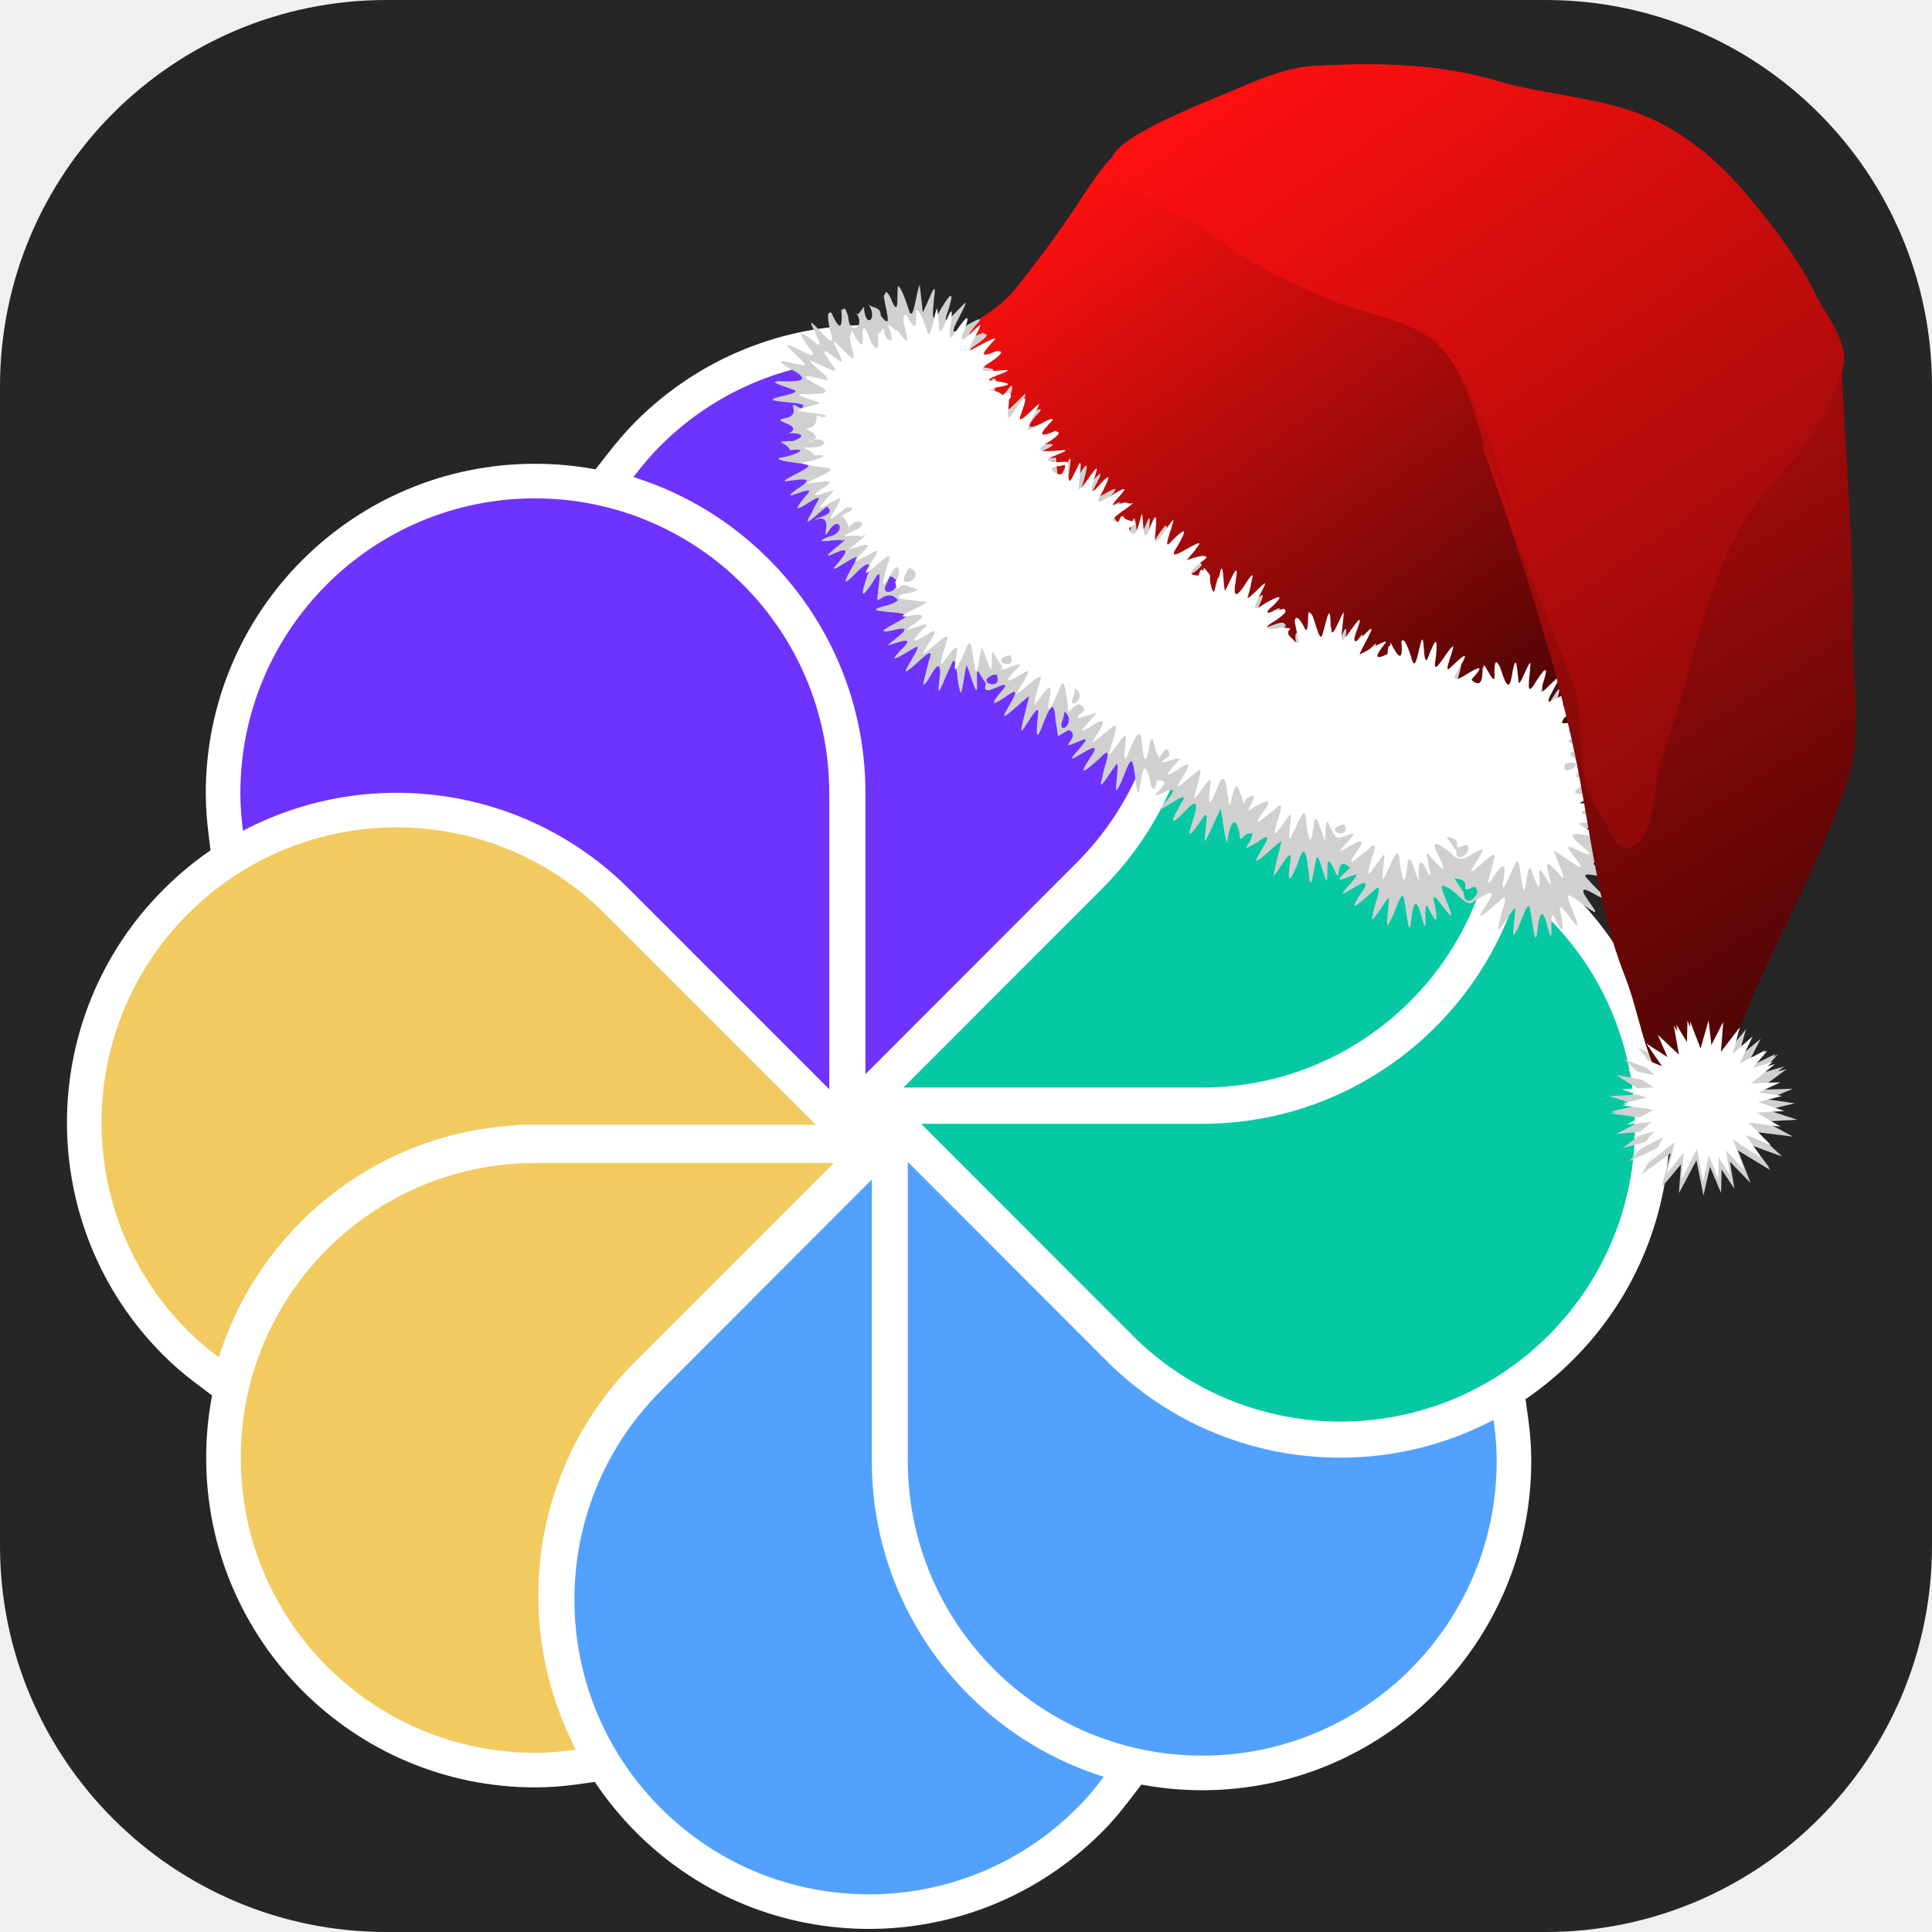
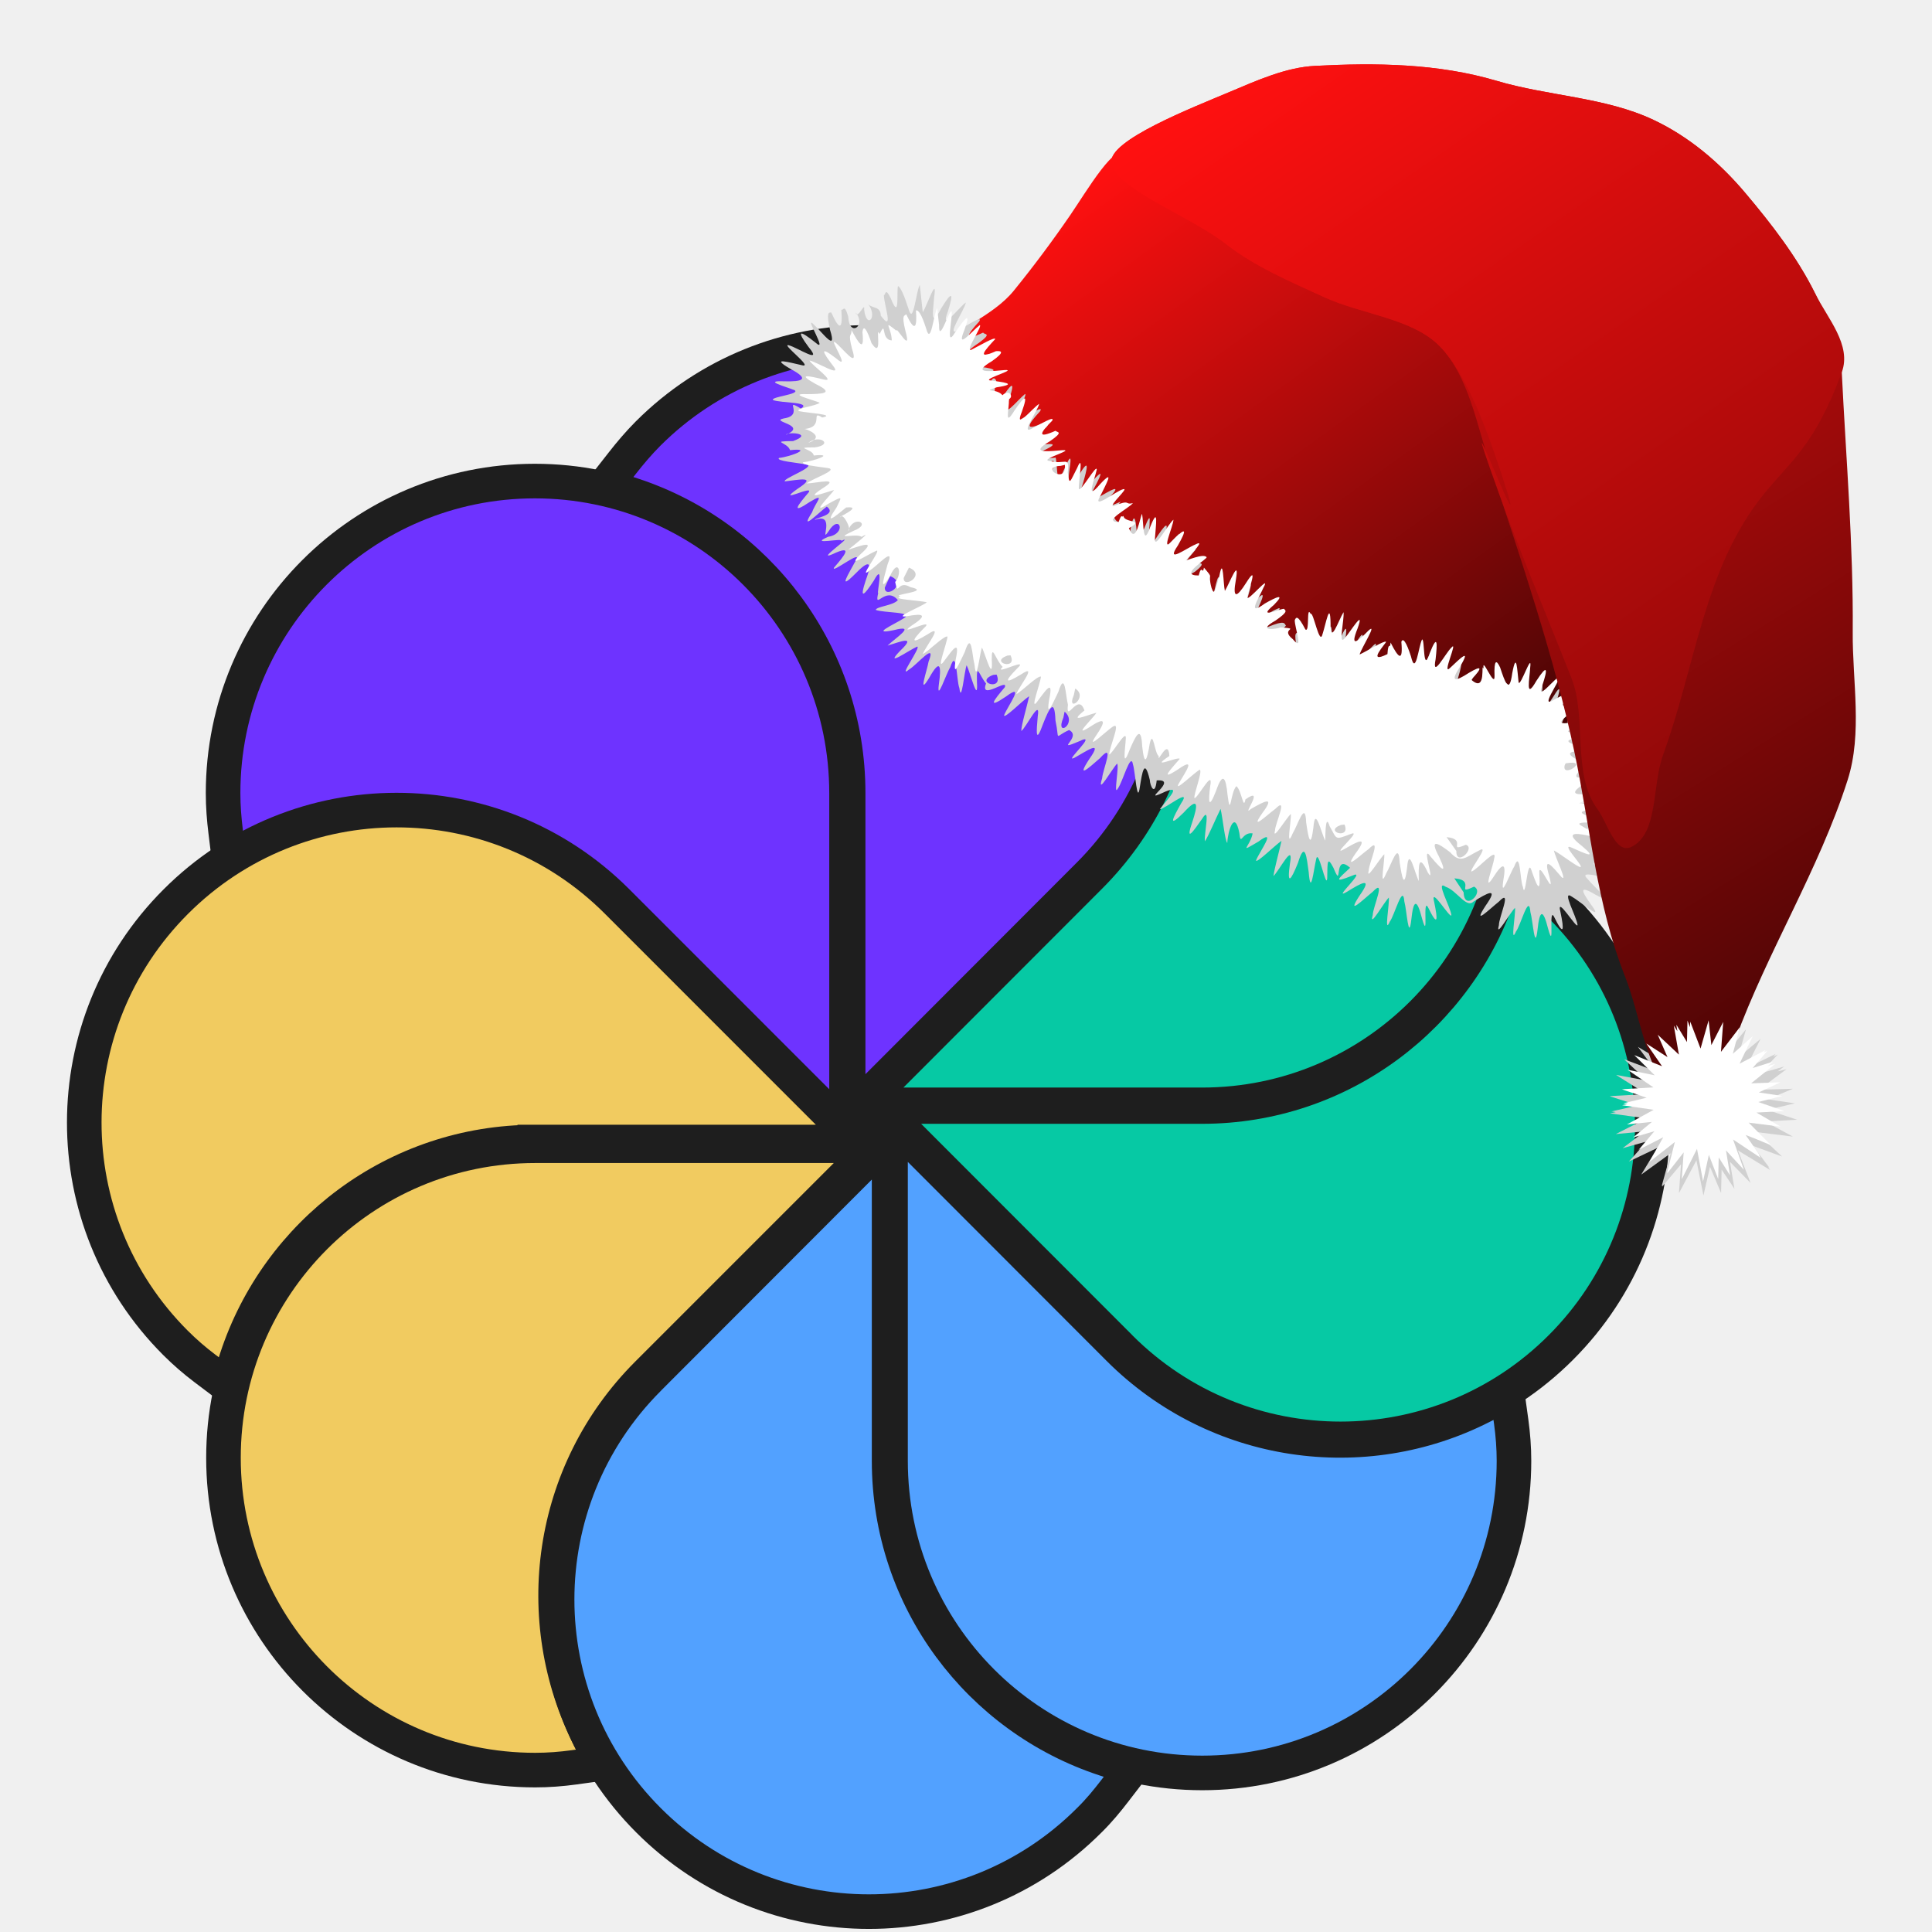
<svg xmlns="http://www.w3.org/2000/svg" width="30" height="30" viewBox="0 0 30 30" fill="none">
-   <rect width="30" height="30" rx="6" fill="#262626" />
-   <g clip-path="url(#clip0_33_2)">
-     <path d="M13.595 17.791L13.055 18.331L10.051 21.335L10.051 21.335C8.523 22.866 8.227 25.156 9.154 26.986L9.355 27.382L8.915 27.443C8.718 27.47 8.516 27.486 8.31 27.486C5.636 27.486 3.47 25.313 3.47 22.637C3.47 19.96 5.636 17.791 8.31 17.791H13.595Z" fill="#F1CB60" stroke="white" stroke-width="0.537" />
-     <path d="M13.806 22.684C13.806 24.846 15.211 26.676 17.159 27.314L17.583 27.453L17.311 27.807C17.194 27.959 17.066 28.116 16.915 28.264L16.915 28.264C15.025 30.157 11.959 30.157 10.069 28.264C8.178 26.371 8.178 23.303 10.069 21.41L10.077 21.401L13.265 18.209L13.806 17.668V22.684Z" fill="#52A1FF" stroke="white" stroke-width="0.537" />
-     <path d="M14.368 17.934L17.372 20.941C18.9 22.469 21.188 22.768 23.009 21.84L23.405 21.638L23.466 22.078C23.493 22.276 23.509 22.478 23.509 22.684C23.509 25.36 21.342 27.53 18.668 27.53C15.994 27.53 13.828 25.36 13.828 22.684V17.393L14.368 17.934Z" fill="#52A1FF" stroke="white" stroke-width="0.537" />
-     <path d="M23.782 13.672C23.919 13.778 24.052 13.891 24.181 14.013L24.236 14.066L24.237 14.068L24.238 14.069C26.129 15.961 26.129 19.03 24.238 20.923C22.348 22.816 19.283 22.816 17.392 20.923L17.384 20.914L14.195 17.722L13.656 17.182H18.665C20.821 17.182 22.651 15.775 23.288 13.825L23.427 13.399L23.782 13.672Z" fill="#06C9A4" stroke="white" stroke-width="0.537" />
-     <path d="M18.665 7.461C21.339 7.461 23.506 9.634 23.506 12.31C23.506 14.987 21.339 17.156 18.665 17.156H13.381L13.92 16.616L16.924 13.609C18.45 12.081 18.749 9.791 17.822 7.961L17.621 7.565L18.06 7.504C18.258 7.477 18.459 7.461 18.665 7.461Z" fill="#06C9A4" stroke="white" stroke-width="0.537" />
-     <path d="M10.06 6.736C11.951 4.843 15.016 4.843 16.907 6.736C18.797 8.629 18.797 11.697 16.907 13.587L16.898 13.596L13.71 16.788L13.17 17.329V12.313C13.17 10.154 11.764 8.321 9.817 7.684L9.388 7.543L9.666 7.188C9.784 7.037 9.915 6.882 10.06 6.736Z" fill="#6E33FF" stroke="white" stroke-width="0.537" />
-     <path d="M8.305 7.47C10.979 7.47 13.145 9.639 13.145 12.316V17.159V17.61L12.602 17.066L9.734 14.195L9.732 14.193L9.73 14.19L9.606 14.061C8.077 12.531 5.785 12.23 3.961 13.157L3.559 13.362L3.504 12.914C3.48 12.72 3.464 12.522 3.464 12.316C3.464 9.639 5.631 7.47 8.305 7.47Z" fill="#6E33FF" stroke="white" stroke-width="0.537" />
-     <path d="M13.46 17.896C13.701 17.896 13.896 17.718 13.896 17.5C13.896 17.282 13.701 17.104 13.46 17.104C13.22 17.104 13.025 17.282 13.025 17.5C13.025 17.718 13.22 17.896 13.46 17.896Z" fill="white" />
-     <path d="M13.316 17.733L12.553 17.733L8.304 17.733L8.304 17.734C6.142 17.735 4.312 19.145 3.674 21.095L3.536 21.516L3.182 21.249C3.023 21.129 2.87 20.997 2.724 20.851C0.833 18.96 0.838 15.892 2.73 14C4.623 12.107 7.689 12.105 9.58 13.996L13.316 17.733Z" fill="#F1CB60" stroke="white" stroke-width="0.537" />
+   <g clip-path="url(#clip0_54_28)">
+     <path d="M13.595 17.791L13.055 18.331L10.051 21.335L10.051 21.335C8.523 22.866 8.227 25.156 9.154 26.986L9.355 27.382L8.915 27.443C8.718 27.47 8.516 27.486 8.31 27.486C5.636 27.486 3.47 25.313 3.47 22.637C3.47 19.96 5.636 17.791 8.31 17.791H13.595Z" fill="#F1CB60" stroke="#1E1E1E" stroke-width="0.537" />
+     <path d="M13.806 22.684C13.806 24.846 15.211 26.676 17.159 27.314L17.583 27.453L17.311 27.807C17.194 27.959 17.066 28.116 16.915 28.264L16.915 28.264C15.025 30.157 11.959 30.157 10.069 28.264C8.178 26.371 8.178 23.303 10.069 21.41L10.077 21.401L13.265 18.209L13.806 17.668V22.684Z" fill="#52A1FF" stroke="#1E1E1E" stroke-width="0.537" />
+     <path d="M14.368 17.934L17.372 20.941C18.9 22.469 21.188 22.768 23.009 21.84L23.405 21.638L23.466 22.078C23.493 22.276 23.509 22.478 23.509 22.684C23.509 25.36 21.342 27.53 18.668 27.53C15.994 27.53 13.828 25.36 13.828 22.684V17.393L14.368 17.934Z" fill="#52A1FF" stroke="#1E1E1E" stroke-width="0.537" />
+     <path d="M23.782 13.672C23.919 13.778 24.052 13.891 24.181 14.013L24.236 14.066L24.237 14.068L24.238 14.069C26.129 15.961 26.129 19.03 24.238 20.923C22.348 22.816 19.283 22.816 17.392 20.923L17.384 20.914L14.195 17.722L13.656 17.182H18.665C20.821 17.182 22.651 15.775 23.288 13.825L23.427 13.399L23.782 13.672Z" fill="#06C9A4" stroke="#1E1E1E" stroke-width="0.537" />
+     <path d="M18.665 7.461C21.339 7.461 23.506 9.634 23.506 12.31C23.506 14.987 21.339 17.156 18.665 17.156H13.381L13.92 16.616L16.924 13.609C18.45 12.081 18.749 9.791 17.822 7.961L17.621 7.565L18.06 7.504C18.258 7.477 18.459 7.461 18.665 7.461Z" fill="#06C9A4" stroke="#1E1E1E" stroke-width="0.537" />
+     <path d="M10.06 6.736C11.951 4.843 15.016 4.843 16.907 6.736C18.797 8.629 18.797 11.697 16.907 13.587L16.898 13.596L13.71 16.788L13.17 17.329V12.313C13.17 10.154 11.764 8.321 9.817 7.684L9.388 7.543L9.666 7.188C9.784 7.037 9.915 6.882 10.06 6.736Z" fill="#6E33FF" stroke="#1E1E1E" stroke-width="0.537" />
+     <path d="M8.305 7.47C10.979 7.47 13.145 9.639 13.145 12.316V17.159V17.61L12.602 17.066L9.734 14.195L9.732 14.193L9.73 14.19L9.606 14.061C8.077 12.531 5.785 12.23 3.961 13.157L3.559 13.362L3.504 12.914C3.48 12.72 3.464 12.522 3.464 12.316C3.464 9.639 5.631 7.47 8.305 7.47Z" fill="#6E33FF" stroke="#1E1E1E" stroke-width="0.537" />
+     <path d="M13.46 17.896C13.701 17.896 13.896 17.718 13.896 17.5C13.896 17.282 13.701 17.104 13.46 17.104C13.22 17.104 13.025 17.282 13.025 17.5C13.025 17.718 13.22 17.896 13.46 17.896Z" fill="#1E1E1E" />
+     <path d="M13.316 17.733L12.553 17.733L8.304 17.733L8.304 17.734C6.142 17.735 4.312 19.145 3.674 21.095L3.536 21.516L3.182 21.249C3.023 21.129 2.87 20.997 2.724 20.851C0.833 18.96 0.838 15.892 2.73 14C4.623 12.107 7.689 12.105 9.58 13.996L13.316 17.733Z" fill="#F1CB60" stroke="#1E1E1E" stroke-width="0.537" />
  </g>
  <path d="M26.549 15.869L26.404 16.338L26.22 15.889L26.216 15.982L26.17 15.873L26.162 16.233L25.97 15.939L25.99 16.049L25.927 15.959L26.013 16.44L25.638 16.108L25.814 16.483L25.434 16.256L25.716 16.636L25.219 16.448L25.575 16.78L25.094 16.691L25.563 16.988L25.176 17.011L25.027 17.019L24.996 17.023L25.438 17.164L25.023 17.258L25.09 17.269L25 17.289L25.567 17.367L25.09 17.61L25.54 17.567L25.196 17.829L25.575 17.723L25.293 18.036L25.735 17.825L25.485 18.239L25.943 17.907L25.802 18.419L25.817 18.4L25.81 18.427L26.103 18.079L26.072 18.502V18.505V18.525L26.342 18.017L26.451 18.564L26.553 18.118L26.725 18.525L26.733 18.161L26.932 18.459L26.862 18.04L27.183 18.369L26.987 17.864L27.488 18.169L27.453 18.118L27.476 18.134L27.222 17.794L27.66 17.954L27.672 17.958L27.265 17.578L27.84 17.649L27.406 17.414L27.906 17.387L27.441 17.234L27.871 17.133L27.449 17.07L27.84 16.906L27.312 16.921L27.742 16.601L27.605 16.636L27.703 16.561L27.335 16.667L27.605 16.374L27.535 16.409L27.57 16.366L27.104 16.593L27.339 16.131L26.987 16.424L27.112 15.982L26.772 16.397L26.811 15.893L26.6 16.284L26.549 15.869Z" fill="#D0D0D0" />
-   <path fill-rule="evenodd" clip-rule="evenodd" d="M17.478 2.43C17.361 2.133 16.865 2.982 16.621 3.337C16.342 3.743 16.052 4.132 15.742 4.514C15.417 4.914 14.841 5.097 14.566 5.448C14.454 5.591 14.514 5.885 14.607 6.069C14.792 6.434 15.061 6.739 15.321 7.052C15.57 7.35 15.821 7.642 16.122 7.891C16.519 8.218 16.887 8.579 17.33 8.849C17.852 9.168 18.355 9.517 18.902 9.793C19.297 9.992 19.687 10.191 20.105 10.339C20.826 10.593 21.549 10.863 22.293 11.021C22.782 11.125 23.283 11.205 23.783 11.22C23.983 11.227 24.364 11.408 24.347 11.245C24.254 10.334 23.865 9.043 23.554 7.971C23.372 7.343 23.261 6.663 22.985 6.069C22.862 5.805 22.703 5.507 22.483 5.344C22.06 5.031 21.531 4.888 20.977 4.702C20.111 4.412 19.217 3.807 18.474 3.26C18.127 3.004 17.611 2.767 17.478 2.43Z" fill="url(#paint0_linear_33_2)" />
+   <path fill-rule="evenodd" clip-rule="evenodd" d="M17.478 2.43C17.361 2.133 16.865 2.982 16.621 3.337C16.342 3.743 16.052 4.132 15.742 4.514C15.417 4.914 14.841 5.097 14.566 5.448C14.454 5.591 14.514 5.885 14.607 6.069C14.792 6.434 15.061 6.739 15.321 7.052C15.57 7.35 15.821 7.642 16.122 7.891C16.519 8.218 16.887 8.579 17.33 8.849C17.852 9.168 18.355 9.517 18.902 9.793C19.297 9.992 19.687 10.191 20.105 10.339C20.826 10.593 21.549 10.863 22.293 11.021C22.782 11.125 23.283 11.205 23.783 11.22C23.983 11.227 24.364 11.408 24.347 11.245C24.254 10.334 23.865 9.043 23.554 7.971C23.372 7.343 23.261 6.663 22.985 6.069C22.862 5.805 22.703 5.507 22.483 5.344C22.06 5.031 21.531 4.888 20.977 4.702C20.111 4.412 19.217 3.807 18.474 3.26C18.127 3.004 17.611 2.767 17.478 2.43Z" fill="url(#paint0_linear_54_28)" />
  <path d="M14.282 4.424C14.225 4.522 14.185 5.03 14.116 4.822C14.042 4.59 13.984 4.456 13.944 4.443C13.919 4.532 13.977 4.999 13.831 4.63C13.742 4.451 13.753 4.584 13.725 4.583C13.722 4.715 13.89 5.184 13.676 4.901C13.678 4.744 13.524 4.798 13.466 4.705C13.648 4.911 13.455 5.135 13.418 4.804C13.437 4.67 13.315 4.973 13.287 4.854C13.459 5.057 13.186 5.247 13.171 4.916C13.11 4.705 13.097 4.832 13.064 4.807C13.088 5.118 13.039 5.143 12.908 4.853C12.868 4.849 12.827 4.849 12.889 5.123C13.004 5.489 12.768 5.158 12.64 5.043C12.462 4.86 12.88 5.514 12.659 5.317C12.418 5.125 12.357 5.121 12.556 5.389C12.788 5.668 12.38 5.395 12.25 5.362C12.111 5.323 12.63 5.708 12.461 5.673C12.259 5.63 11.939 5.533 12.277 5.73C12.58 5.89 12.461 5.929 12.178 5.921C11.829 5.907 12.208 6.004 12.341 6.06C12.423 6.123 11.968 6.161 12.002 6.211C12.117 6.261 12.616 6.238 12.436 6.344C12.148 6.17 12.502 6.449 12.172 6.497C11.938 6.546 12.559 6.597 12.205 6.751C12.224 6.702 12.646 6.728 12.315 6.849C11.949 6.854 12.227 6.864 12.268 6.99C12.634 6.95 12.286 7.09 12.096 7.111C12.047 7.159 12.358 7.181 12.536 7.215C12.647 7.256 12.146 7.436 12.187 7.475C12.393 7.452 12.707 7.382 12.386 7.589C12.024 7.847 12.653 7.516 12.555 7.648C12.387 7.845 12.27 7.998 12.576 7.793C12.833 7.638 12.663 7.798 12.61 7.955C12.403 8.276 12.708 7.963 12.839 7.866C13.008 7.999 12.645 8.04 12.655 8.073C12.99 7.946 12.714 8.467 12.867 8.248C13.039 7.971 13.152 8.287 12.861 8.335C12.538 8.474 13.103 8.346 13.065 8.399C13.297 8.284 12.651 8.725 12.926 8.606C13.265 8.446 13.109 8.63 12.95 8.815C12.903 8.918 13.426 8.495 13.281 8.717C13.185 8.898 12.997 9.193 13.276 8.914C13.489 8.693 13.557 8.705 13.445 9.006C13.339 9.325 13.419 9.245 13.568 9.017C13.738 8.701 13.608 9.232 13.637 9.208C13.571 9.495 13.748 9.089 13.942 9.318C13.873 9.403 13.614 9.416 13.598 9.47C13.713 9.519 14.212 9.497 14.032 9.602C13.897 9.69 13.498 9.865 13.878 9.785C14.25 9.689 13.902 9.907 13.782 10.025C13.96 9.973 14.249 9.849 13.977 10.106C13.716 10.378 14.114 10.096 14.243 10.04C14.304 10.05 13.928 10.557 14.117 10.395C14.233 10.33 14.549 9.944 14.419 10.273C14.395 10.416 14.245 10.83 14.431 10.521C14.603 10.216 14.618 10.345 14.579 10.623C14.539 10.929 14.697 10.447 14.754 10.364C14.858 10.046 14.851 10.566 14.897 10.684C14.929 10.941 14.973 10.425 15.01 10.33C15.068 10.446 15.191 10.949 15.17 10.59C15.163 10.271 15.201 10.48 15.311 10.614C15.209 10.885 15.662 10.523 15.602 10.672C15.434 10.869 15.317 11.022 15.622 10.815C15.927 10.589 15.651 10.958 15.592 11.105C15.585 11.176 15.871 10.884 15.98 10.811C15.945 10.979 15.856 11.267 15.859 11.352C15.938 11.29 16.161 10.826 16.114 11.124C16.094 11.346 16.075 11.578 16.196 11.242C16.29 11.004 16.376 10.823 16.389 11.187C16.46 11.52 16.36 11.441 16.601 11.336C16.81 11.443 16.356 11.681 16.757 11.511C17.077 11.353 16.507 11.851 16.68 11.769C16.86 11.671 17.142 11.468 16.916 11.784C16.706 12.106 16.902 11.929 17.079 11.774C17.321 11.505 17.122 11.949 17.114 12.085C17.023 12.376 17.267 11.938 17.346 11.858C17.384 11.882 17.284 12.38 17.357 12.245C17.431 12.152 17.559 11.662 17.593 11.872C17.628 11.977 17.658 12.518 17.7 12.218C17.736 11.994 17.771 11.76 17.854 12.11C17.858 12.205 17.935 12.373 17.961 12.118C18.312 12.093 17.715 12.466 18.04 12.317C18.391 12.152 18.128 12.408 18.01 12.565C18.078 12.571 18.515 12.213 18.343 12.47C18.217 12.693 18.117 12.881 18.382 12.616C18.618 12.356 18.599 12.506 18.515 12.762C18.396 13.107 18.539 12.894 18.666 12.715C18.807 12.486 18.691 12.959 18.71 13.064C18.778 12.956 18.874 12.718 18.953 12.56C18.988 12.71 19.02 13.05 19.057 13.09C19.066 12.896 19.172 12.569 19.244 12.933C19.268 13.156 19.281 12.912 19.451 12.941C19.411 13.149 19.212 13.261 19.541 13.068C19.842 12.845 19.556 13.223 19.503 13.362C19.516 13.407 19.787 13.134 19.899 13.057C19.861 13.231 19.792 13.472 19.774 13.604C19.869 13.512 20.095 13.061 20.03 13.411C19.982 13.758 20.044 13.673 20.154 13.401C20.265 13.039 20.29 13.316 20.321 13.539C20.353 13.931 20.396 13.521 20.435 13.353C20.467 13.132 20.593 13.824 20.609 13.639C20.612 13.374 20.61 13.293 20.706 13.476C20.857 13.845 20.694 13.233 20.964 13.475C20.787 13.641 20.678 13.725 20.998 13.597C21.249 13.482 20.658 14.003 20.918 13.846C21.132 13.714 21.328 13.601 21.112 13.906C20.895 14.237 21.163 13.971 21.313 13.85C21.534 13.616 21.316 14.089 21.316 14.21C21.253 14.433 21.492 14.008 21.566 13.937C21.578 14.029 21.488 14.526 21.58 14.312C21.654 14.218 21.785 13.706 21.807 14.001C21.843 14.124 21.873 14.637 21.915 14.278C21.947 13.97 22 13.945 22.08 14.257C22.191 14.657 22.083 13.925 22.174 14.088C22.329 14.405 22.329 14.289 22.27 14.007C22.2 13.734 22.525 14.283 22.537 14.21C22.526 14.088 22.277 13.651 22.45 13.771C22.618 13.825 22.769 14.108 22.877 14.002C23.092 13.868 23.283 13.759 23.069 14.063C22.852 14.393 23.127 14.118 23.273 14.002C23.49 13.775 23.271 14.25 23.275 14.367C23.214 14.589 23.451 14.167 23.525 14.097C23.538 14.185 23.447 14.684 23.54 14.464C23.613 14.374 23.741 13.862 23.764 14.162C23.801 14.283 23.833 14.794 23.875 14.435C23.907 14.125 23.961 14.109 24.038 14.418C24.146 14.81 24.04 14.07 24.13 14.233C24.284 14.547 24.292 14.452 24.23 14.159C24.16 13.886 24.485 14.435 24.496 14.363C24.486 14.241 24.237 13.803 24.409 13.924C24.53 13.992 24.873 14.293 24.741 14.096C24.605 13.905 24.457 13.703 24.772 13.891C25.109 14.077 24.751 13.772 24.654 13.651C24.481 13.485 24.963 13.66 25.076 13.643C25.117 13.602 24.516 13.371 24.843 13.393C25.149 13.395 25.215 13.361 24.888 13.268C24.519 13.193 25.141 13.152 25.1 13.106C24.849 13.079 24.634 13.048 24.985 12.932C25.276 12.816 24.744 12.905 24.64 12.888C24.644 12.826 25.079 12.552 24.952 12.571C25.082 12.438 24.641 12.675 24.693 12.57C24.84 12.398 24.901 12.354 24.859 12.313C24.688 12.413 24.443 12.066 24.779 12.139C25.147 12.152 24.657 12.04 24.543 11.982C24.549 11.929 25.139 11.866 24.75 11.841C24.364 11.835 24.718 11.718 24.887 11.629C24.771 11.602 24.264 11.731 24.51 11.561C24.687 11.417 24.809 11.308 24.733 11.303C24.748 11.243 24.237 11.512 24.557 11.226C24.75 11.013 24.604 11.082 24.408 11.2C24.105 11.438 24.311 11.116 24.381 10.944C24.534 10.652 24.136 11.169 24.12 11.1C24.135 10.974 24.315 10.495 24.128 10.805C23.99 11.017 23.864 11.197 23.934 10.831C23.993 10.451 23.892 10.69 23.796 10.908C23.711 11.138 23.754 10.427 23.696 10.617C23.64 10.736 23.598 11.234 23.525 10.885C23.445 10.6 23.414 10.638 23.368 10.59C23.378 10.849 23.369 11.03 23.23 10.697C23.188 10.638 23.181 10.706 23.157 10.709C23.338 10.978 22.804 11.002 23.087 10.768C23.226 10.607 22.994 10.758 22.888 10.811C22.585 11.053 22.778 10.74 22.853 10.559C23 10.283 22.672 10.688 22.587 10.745C22.594 10.638 22.784 10.131 22.623 10.392C22.521 10.516 22.328 10.896 22.404 10.518C22.442 10.216 22.422 10.138 22.299 10.46C22.19 10.802 22.232 10.152 22.183 10.194C22.126 10.295 22.086 10.821 22.014 10.529C21.938 10.277 21.895 10.222 21.847 10.17C21.844 10.376 21.87 10.7 21.724 10.343C21.654 10.214 21.66 10.319 21.634 10.322C21.72 10.554 21.232 10.527 21.551 10.32C21.71 10.137 21.471 10.284 21.303 10.38C21.037 10.578 21.334 10.154 21.36 10.029C21.423 9.856 20.991 10.448 21.089 10.178C21.14 9.978 21.24 9.671 21.042 10.006C20.871 10.307 20.848 10.202 20.892 9.912C20.95 9.534 20.793 9.986 20.72 10.115C20.679 10.091 20.695 9.502 20.631 9.825C20.578 10.024 20.53 10.346 20.457 9.969C20.382 9.699 20.354 9.759 20.32 9.771C20.344 10.082 20.295 10.107 20.167 9.815C20.133 9.837 20.079 9.792 20.145 10.086C20.322 10.453 19.905 10.126 20.017 10.042C20.132 9.988 19.796 9.969 19.764 10.013C19.441 10.065 19.893 9.817 19.968 9.715C19.942 9.686 19.965 9.621 19.689 9.735C19.595 9.738 20.005 9.365 19.823 9.459C19.694 9.503 19.31 9.828 19.494 9.529C19.604 9.301 19.699 9.094 19.448 9.379C19.217 9.665 19.41 9.219 19.424 9.081C19.403 9.026 19.171 9.464 19.127 9.436C19.117 9.323 19.215 8.789 19.103 9.066C18.999 9.358 18.942 9.368 18.939 9.047C18.925 8.77 18.845 9.269 18.804 9.374C18.853 9.395 18.593 9.156 18.78 9.077C18.622 9.01 18.64 9.022 18.59 8.95C18.649 9.163 18.233 9.047 18.556 8.877C18.736 8.736 18.642 8.743 18.572 8.742C18.232 8.91 18.422 8.706 18.566 8.534C18.559 8.486 18.327 8.638 18.168 8.723C18.065 8.747 18.358 8.304 18.311 8.288C18.186 8.392 17.924 8.733 18.066 8.376C18.18 8.036 18.086 8.149 17.937 8.379C17.755 8.715 17.855 8.268 17.851 8.107C17.874 7.842 17.674 8.543 17.659 8.351C17.639 8.098 17.617 7.875 17.549 8.248C17.431 8.558 17.374 8.084 17.523 8.141C17.288 8.109 17.346 8.078 17.284 8.022C17.314 8.203 16.978 8.151 17.299 7.969C17.564 7.784 17.3 7.888 17.403 7.79C17.123 7.914 17.058 7.888 17.289 7.655C17.411 7.499 17.142 7.68 16.99 7.759C16.765 7.909 17.069 7.482 17.089 7.364C17.076 7.301 16.692 7.831 16.814 7.514C16.886 7.264 16.928 7.082 16.741 7.398C16.571 7.712 16.574 7.542 16.608 7.283C16.67 6.897 16.526 7.304 16.451 7.445C16.415 7.497 16.411 7.152 16.391 7.101C16.413 7.117 16.128 7.122 16.046 7.072C16.23 6.98 16.551 6.855 16.162 6.907C15.793 6.977 16.015 6.819 16.192 6.678C16.357 6.555 16.204 6.595 16.21 6.561C15.894 6.709 15.957 6.594 16.148 6.389C16.228 6.267 15.913 6.485 15.774 6.552C15.671 6.576 15.965 6.133 15.917 6.117C15.791 6.22 15.527 6.562 15.668 6.205C15.782 5.865 15.688 5.978 15.539 6.208C15.369 6.502 15.452 6.196 15.448 6.008C15.518 6.029 15.455 5.745 15.374 5.95C15.259 5.827 15.016 5.888 15.221 5.81C15.576 5.752 15.421 5.718 15.155 5.689C15.013 5.654 15.706 5.455 15.286 5.509C14.985 5.553 14.928 5.502 15.199 5.325C15.419 5.164 15.278 5.201 15.267 5.164C14.951 5.313 15.014 5.197 15.205 4.992C15.27 4.884 15.008 5.06 14.857 5.139C14.696 5.218 14.974 4.82 14.998 4.697C14.89 4.771 14.59 5.174 14.717 4.841C14.812 4.542 14.787 4.507 14.617 4.785C14.438 5.124 14.49 4.817 14.506 4.61C14.556 4.265 14.396 4.741 14.329 4.85C14.313 4.708 14.298 4.566 14.282 4.424ZM16.359 7.154C16.413 7.501 15.928 7.193 16.293 7.172C16.315 7.166 16.337 7.16 16.359 7.154ZM13.821 8.945C14.112 9.061 13.734 9.312 13.739 9.124C13.766 9.064 13.793 9.005 13.821 8.945ZM19.899 10.099C20.082 10.296 19.569 10.165 19.874 10.112L19.899 10.099ZM15.475 10.475C15.589 10.742 15.117 10.595 15.422 10.48L15.455 10.477L15.475 10.475ZM16.531 11.05C16.743 11.233 16.374 11.47 16.513 11.14C16.519 11.11 16.525 11.08 16.531 11.05ZM24.519 12.352C24.906 12.285 24.526 12.602 24.489 12.42C24.499 12.397 24.509 12.375 24.519 12.352ZM22.583 13.639C22.934 13.666 22.584 13.913 22.888 13.768C23.057 13.847 22.737 14.165 22.727 13.856C22.679 13.783 22.631 13.712 22.583 13.639Z" fill="#D0D0D0" />
  <path d="M14.552 4.785C14.495 4.883 14.455 5.371 14.383 5.107C14.307 4.868 14.259 4.813 14.223 4.82C14.243 5.102 14.202 5.158 14.071 4.879C14.044 4.913 13.995 4.874 14.06 5.141C14.167 5.52 13.905 5.043 13.922 5.137C13.695 4.957 13.839 5.077 13.848 5.285C13.668 5.279 13.773 4.954 13.658 5.187C13.584 5.026 13.719 5.602 13.533 5.329C13.463 5.119 13.406 5.028 13.392 5.159C13.426 5.487 13.329 5.322 13.222 5.125C13.226 5.238 13.16 5.146 13.231 5.419C13.34 5.751 13.086 5.405 12.97 5.317C12.858 5.235 13.235 5.786 12.981 5.563C12.721 5.363 12.768 5.462 12.931 5.674C13.098 5.881 12.681 5.617 12.569 5.598C12.617 5.682 12.994 5.943 12.791 5.893C12.561 5.836 12.362 5.794 12.668 5.964C12.976 6.112 12.757 6.118 12.534 6.12C12.219 6.109 12.611 6.204 12.728 6.253C12.685 6.303 12.316 6.346 12.412 6.385C12.517 6.411 13.001 6.437 12.767 6.483C12.576 6.359 12.81 6.632 12.492 6.661C12.501 6.654 12.843 6.776 12.55 6.877C12.731 6.737 12.95 6.906 12.652 6.947C12.3 6.947 12.624 6.968 12.636 7.073C12.982 7.039 12.64 7.16 12.467 7.179C12.453 7.219 12.65 7.24 12.85 7.267C13.039 7.294 12.609 7.432 12.526 7.507C12.678 7.504 13.073 7.4 12.769 7.585C12.477 7.779 12.797 7.651 12.952 7.609C12.863 7.729 12.566 8.013 12.871 7.818C13.113 7.686 13.061 7.722 12.989 7.881C12.786 8.174 12.965 8.023 13.139 7.88C13.43 7.852 12.966 8.054 13.055 8.027C13.093 7.959 13.229 8.226 13.171 8.242C13.245 7.987 13.553 8.131 13.255 8.242C12.916 8.4 13.292 8.272 13.379 8.336C13.565 8.222 13.262 8.466 13.171 8.536C13.355 8.48 13.63 8.366 13.364 8.604C13.117 8.849 13.496 8.595 13.616 8.549C13.674 8.555 13.314 9.016 13.499 8.862C13.608 8.805 13.909 8.456 13.783 8.76C13.743 8.928 13.63 9.245 13.818 8.949C13.953 8.646 14.014 8.911 13.9 9.037C13.951 9.283 13.929 8.994 14.136 9.117C14.482 9.189 13.81 9.229 13.985 9.263C13.822 9.307 14.288 9.322 14.392 9.353C14.316 9.416 13.865 9.595 14.07 9.571C14.347 9.517 14.413 9.549 14.152 9.717C13.891 9.905 14.558 9.565 14.343 9.757C14.139 9.965 14.147 10.006 14.405 9.849C14.674 9.669 14.369 10.04 14.328 10.158C14.428 10.104 14.654 9.87 14.713 9.884C14.703 9.992 14.545 10.399 14.641 10.29C14.759 10.139 14.917 9.882 14.842 10.231C14.784 10.577 14.905 10.275 14.981 10.124C15.088 9.785 15.093 10.173 15.132 10.321C15.164 10.637 15.209 10.161 15.248 10.054C15.311 10.191 15.421 10.605 15.4 10.243C15.396 9.974 15.46 10.247 15.569 10.356C15.409 10.506 16.001 10.189 15.795 10.379C15.591 10.587 15.598 10.628 15.857 10.471C16.125 10.291 15.821 10.662 15.78 10.78C15.879 10.726 16.105 10.492 16.164 10.506C16.154 10.614 15.996 11.021 16.093 10.912C16.21 10.761 16.368 10.504 16.293 10.853C16.235 11.199 16.357 10.897 16.433 10.746C16.539 10.407 16.545 10.795 16.583 10.943C16.546 11.253 16.741 10.736 16.839 11.032C16.584 11.239 16.847 11.113 17.026 11.067C16.968 11.161 16.64 11.466 16.92 11.29C17.186 11.113 17.168 11.207 17.012 11.434C16.85 11.678 17.204 11.322 17.291 11.277C17.405 11.213 17.226 11.6 17.224 11.715C17.268 11.715 17.483 11.323 17.482 11.457C17.476 11.61 17.415 11.973 17.541 11.643C17.633 11.428 17.72 11.246 17.736 11.588C17.771 11.914 17.811 11.81 17.853 11.546C17.906 11.314 17.929 11.706 17.993 11.74C17.967 11.882 18.14 11.441 18.158 11.739C17.825 11.961 18.289 11.743 18.319 11.783C18.195 11.93 17.984 12.146 18.289 11.949C18.579 11.745 18.414 11.977 18.316 12.146C18.192 12.346 18.543 11.996 18.631 11.951C18.675 11.983 18.538 12.318 18.546 12.393C18.593 12.408 18.848 11.911 18.792 12.207C18.76 12.457 18.767 12.578 18.883 12.28C18.987 11.978 19.036 12.073 19.061 12.341C19.109 12.722 19.103 12.305 19.199 12.207C19.284 12.282 19.306 12.589 19.339 12.413C19.659 12.188 19.266 12.706 19.423 12.562C19.626 12.445 19.81 12.347 19.602 12.624C19.394 12.924 19.674 12.654 19.801 12.562C20.012 12.35 19.8 12.785 19.798 12.898C19.751 13.072 19.975 12.7 20.044 12.639C20.054 12.734 19.962 13.209 20.072 12.943C20.152 12.812 20.269 12.417 20.282 12.771C20.316 13.008 20.351 13.195 20.394 12.851C20.422 12.502 20.512 12.926 20.578 13.053C20.581 12.895 20.587 12.638 20.646 12.828C20.765 13.035 20.718 13.048 20.976 12.949C21.172 12.872 20.636 13.322 20.878 13.183C21.081 13.065 21.259 12.97 21.053 13.246C20.845 13.546 21.125 13.276 21.252 13.184C21.463 12.972 21.253 13.407 21.253 13.521C21.207 13.693 21.427 13.325 21.495 13.265C21.505 13.36 21.413 13.831 21.523 13.565C21.603 13.434 21.719 13.04 21.734 13.393C21.77 13.629 21.807 13.817 21.849 13.473C21.878 13.126 21.967 13.557 22.031 13.68C22.025 13.446 22.025 13.233 22.172 13.549C22.3 13.759 22.054 13.076 22.215 13.302C22.372 13.487 22.49 13.611 22.345 13.302C22.191 13.014 22.323 13.084 22.518 13.234C22.68 13.42 22.762 13.307 22.964 13.208C23.159 13.091 22.79 13.537 22.854 13.532C22.952 13.492 23.258 13.133 23.201 13.332C23.189 13.444 23.018 13.878 23.183 13.629C23.336 13.386 23.396 13.386 23.342 13.68C23.297 13.983 23.454 13.541 23.513 13.456C23.61 13.186 23.601 13.674 23.647 13.77C23.687 14.005 23.715 13.333 23.775 13.499C23.852 13.721 23.926 13.923 23.903 13.569C23.881 13.309 24.16 14.006 24.056 13.601C23.953 13.265 24.109 13.459 24.249 13.621C24.345 13.707 24.149 13.311 24.129 13.206C24.243 13.267 24.493 13.465 24.541 13.463C24.6 13.455 24.205 13.066 24.414 13.166C24.595 13.245 24.829 13.359 24.566 13.138C24.317 12.944 24.408 12.918 24.678 12.979C25.033 13.06 24.677 12.9 24.546 12.816C24.41 12.735 24.94 12.798 24.897 12.75C24.757 12.688 24.349 12.614 24.703 12.574C25.064 12.518 24.679 12.5 24.523 12.471C24.623 12.412 25.036 12.278 24.709 12.32C24.431 12.357 24.358 12.319 24.623 12.156C24.836 12.01 24.693 12.046 24.687 12.012C24.409 12.158 24.423 12.014 24.636 11.893C24.67 11.785 24.613 11.89 24.44 11.768C24.185 11.607 24.823 11.693 24.656 11.633C24.477 11.57 24.158 11.5 24.518 11.46C24.902 11.401 24.341 11.402 24.348 11.351C24.564 11.259 24.759 11.172 24.408 11.216C24.056 11.283 24.357 11.105 24.491 10.989C24.642 10.883 24.411 10.977 24.509 10.896C24.247 11.005 24.183 10.984 24.407 10.773C24.518 10.642 24.259 10.802 24.123 10.869C23.91 11.003 24.2 10.612 24.221 10.502C24.16 10.509 23.841 10.919 23.948 10.646C24.038 10.377 24.03 10.305 23.857 10.572C23.678 10.886 23.753 10.537 23.761 10.364C23.793 10.106 23.611 10.667 23.581 10.598C23.559 10.407 23.549 10.095 23.482 10.454C23.436 10.799 23.364 10.575 23.294 10.365C23.235 10.236 23.198 10.246 23.207 10.497C23.213 10.704 23.001 10.158 23.039 10.387C22.985 10.249 23.094 10.777 22.845 10.554C23.021 10.37 23.022 10.32 22.806 10.45C22.602 10.582 22.508 10.602 22.67 10.354C22.853 10.047 22.674 10.223 22.517 10.371C22.378 10.509 22.65 9.925 22.537 10.056C22.446 10.141 22.23 10.559 22.292 10.236C22.319 9.995 22.326 9.826 22.201 10.142C22.09 10.483 22.127 9.904 22.081 9.931C22.025 10.044 21.984 10.509 21.909 10.191C21.835 9.962 21.784 9.899 21.76 9.967C21.789 10.286 21.715 10.222 21.593 9.977C21.586 10.097 21.558 9.944 21.544 10.157C21.207 10.323 21.524 9.987 21.523 9.966C21.494 9.942 21.245 10.101 21.112 10.163C21.139 10.064 21.398 9.656 21.25 9.791C21.082 9.964 20.956 10.067 21.08 9.759C21.2 9.427 20.97 9.811 20.879 9.912C20.775 10.038 20.878 9.612 20.862 9.506C20.782 9.636 20.654 10.034 20.661 9.677C20.654 9.313 20.586 9.695 20.537 9.844C20.49 10.047 20.393 9.486 20.352 9.533C20.28 9.387 20.342 9.832 20.27 9.774C20.15 9.542 20.125 9.582 20.105 9.63C20.102 9.744 20.251 10.138 20.074 9.924C19.86 9.754 20.222 9.767 19.881 9.742C19.862 9.762 19.48 9.82 19.806 9.636C19.998 9.503 19.969 9.484 19.944 9.463C19.971 9.405 19.472 9.652 19.782 9.392C19.968 9.202 19.817 9.271 19.641 9.371C19.352 9.583 19.545 9.294 19.616 9.131C19.749 8.886 19.375 9.349 19.367 9.277C19.397 9.129 19.545 8.741 19.352 9.047C19.201 9.288 19.136 9.3 19.191 9.001C19.249 8.645 19.096 9.048 19.02 9.176C18.993 9.066 18.996 8.619 18.934 8.943C18.868 9.163 18.858 9.261 18.812 9.127C18.744 8.871 18.861 9.011 18.695 8.814C18.672 8.943 18.663 8.744 18.613 8.936C18.282 8.94 18.77 8.671 18.735 8.65C18.705 8.622 18.645 8.62 18.413 8.704C18.515 8.579 18.726 8.371 18.561 8.455C18.419 8.513 18.091 8.763 18.29 8.47C18.433 8.219 18.422 8.172 18.209 8.393C18.012 8.614 18.218 8.177 18.221 8.07C18.137 8.137 17.918 8.557 17.934 8.357C17.946 8.168 17.996 7.839 17.861 8.181C17.744 8.519 17.761 8.129 17.734 7.979C17.701 8.024 17.64 8.48 17.529 8.2C17.794 8.064 17.454 8.125 17.445 8.011C17.41 8.048 17.425 7.956 17.369 8.107C17.11 8.101 17.525 7.897 17.592 7.812C17.455 7.846 17.569 7.745 17.29 7.859C17.204 7.857 17.55 7.563 17.439 7.597C17.327 7.625 16.946 7.934 17.086 7.701C17.168 7.528 17.326 7.255 17.078 7.523C16.847 7.797 16.997 7.449 17.03 7.293C17.034 7.192 16.79 7.632 16.753 7.594C16.741 7.495 16.837 7.002 16.726 7.266C16.617 7.473 16.606 7.559 16.58 7.333C16.611 7.063 16.531 7.226 16.298 7.157C16.106 7.138 16.792 6.957 16.443 6.995C16.209 7.016 16.008 7.026 16.302 6.852C16.529 6.696 16.412 6.717 16.39 6.689C16.094 6.821 16.151 6.719 16.338 6.533C16.388 6.445 16.152 6.589 16.007 6.663C15.853 6.737 16.114 6.38 16.136 6.271C16.032 6.336 15.742 6.702 15.867 6.395C15.977 6.087 15.901 6.155 15.749 6.38C15.589 6.64 15.672 6.36 15.667 6.197C15.743 6.163 15.674 6.034 15.566 6.137C15.475 6.022 15.23 6.097 15.477 6.014C15.831 5.96 15.569 5.934 15.362 5.905C15.296 5.87 15.873 5.715 15.547 5.751C15.315 5.772 15.106 5.783 15.403 5.608C15.612 5.461 15.549 5.446 15.465 5.453C15.145 5.597 15.3 5.431 15.454 5.265C15.446 5.227 15.226 5.359 15.08 5.433C14.978 5.461 15.263 5.056 15.214 5.048C15.093 5.14 14.838 5.454 14.975 5.125C15.096 4.791 14.964 4.975 14.831 5.161C14.675 5.421 14.794 4.948 14.777 4.837C14.744 4.788 14.575 5.363 14.582 5.045C14.572 4.958 14.562 4.871 14.552 4.785ZM13.762 5.395C13.745 5.469 13.803 5.433 13.762 5.395V5.395ZM15.604 6.201C15.344 6.131 15.533 6.552 15.604 6.201V6.201ZM15.401 6.212C15.192 6.149 15.398 6.34 15.401 6.212V6.212ZM15.295 6.385C15.312 6.588 15.399 6.354 15.295 6.385V6.385ZM12.843 6.639C12.455 6.624 12.659 6.769 12.843 6.639V6.639ZM12.929 6.92C12.886 6.934 12.972 6.934 12.929 6.92V6.92ZM16.535 7.218C16.573 7.532 16.129 7.246 16.47 7.234C16.492 7.229 16.514 7.223 16.535 7.218ZM16.469 7.449C16.306 7.412 16.479 7.716 16.469 7.449V7.449ZM16.215 7.46C16.221 7.496 16.232 7.45 16.215 7.46V7.46ZM16.074 7.617C16.086 7.656 16.096 7.601 16.074 7.617V7.617ZM17.239 8.09C17.201 8.102 17.271 8.138 17.239 8.09V8.09ZM17.4 8.227C17.305 8.238 17.432 8.302 17.4 8.227V8.227ZM17.627 8.325C17.53 8.317 17.633 8.479 17.627 8.325V8.325ZM14.165 8.712C14.096 8.776 14.206 8.801 14.165 8.712V8.712ZM14.114 8.814C14.392 8.923 14.02 9.15 14.033 8.974C14.06 8.92 14.087 8.867 14.114 8.814ZM18.476 8.872C18.403 8.987 18.54 8.941 18.476 8.872V8.872ZM18.44 8.9C18.328 8.942 18.476 8.972 18.44 8.9V8.9ZM14.318 8.954C14.258 9.05 14.503 9.025 14.318 8.954V8.954ZM18.644 9.021C18.519 9.037 18.693 9.182 18.644 9.021V9.021ZM14.271 9.162C14.26 9.18 14.294 9.161 14.271 9.162V9.162ZM19.907 9.842C19.575 9.881 20.055 10.033 19.907 9.842V9.842ZM15.671 9.952C15.677 10.158 16.027 9.916 15.671 9.952V9.952ZM15.514 9.987C15.496 10.231 15.729 10.124 15.514 9.987V9.987ZM19.978 10.003C19.848 9.983 20.098 10.137 19.978 10.003V10.003ZM19.809 10.046C19.648 10.031 19.947 10.155 19.809 10.046V10.046ZM15.82 10.163C15.702 10.145 15.753 10.257 15.82 10.163V10.163ZM15.691 10.175C15.808 10.419 15.353 10.284 15.642 10.18L15.673 10.177L15.691 10.175ZM21.581 10.175C21.506 10.197 21.594 10.208 21.581 10.175V10.175ZM21.335 10.202C21.263 10.238 21.375 10.23 21.335 10.202V10.202ZM21.589 10.226C21.354 10.304 21.77 10.6 21.589 10.226V10.226ZM21.409 10.37C21.262 10.402 21.566 10.561 21.409 10.37V10.37ZM23.044 10.578C22.968 10.612 23.051 10.632 23.044 10.578V10.578ZM22.806 10.597C22.712 10.651 22.858 10.649 22.806 10.597V10.597ZM23.052 10.633C22.885 10.687 23.181 10.903 23.052 10.633V10.633ZM16.696 10.691C16.912 10.827 16.549 11.084 16.674 10.794C16.681 10.76 16.688 10.726 16.696 10.691ZM16.856 10.715C16.793 10.896 16.987 10.82 16.856 10.715V10.715ZM16.985 10.734C16.973 10.786 17.067 10.713 16.985 10.734V10.734ZM22.884 10.77C22.82 10.796 22.952 10.845 22.884 10.77V10.77ZM22.759 10.871C22.72 10.879 22.78 10.888 22.759 10.871V10.871ZM16.989 10.926C16.756 10.904 16.818 11.154 16.989 10.926V10.926ZM18.147 11.399C18.118 11.623 18.355 11.461 18.147 11.399V11.399ZM18.327 11.427C18.33 11.439 18.354 11.416 18.327 11.427V11.427ZM18.034 11.477C17.971 11.669 18.16 11.594 18.034 11.477V11.477ZM18.307 11.618C18.101 11.592 18.178 11.796 18.307 11.618V11.618ZM24.343 11.673C24.253 11.648 24.307 11.729 24.343 11.673V11.673ZM24.312 11.853C24.707 11.784 24.246 12.101 24.296 11.884L24.31 11.856L24.312 11.853ZM19.188 12.123C19.121 12.248 19.259 12.208 19.188 12.123V12.123ZM19.551 12.17C19.427 12.151 19.46 12.291 19.551 12.17V12.17ZM19.344 12.189C19.276 12.487 19.503 12.259 19.344 12.189V12.189ZM19.587 12.311C19.437 12.316 19.5 12.476 19.587 12.311V12.311ZM20.854 12.581C20.86 12.786 21.21 12.545 20.854 12.581V12.581ZM20.697 12.608C20.679 12.856 20.91 12.75 20.697 12.608V12.608ZM22.751 12.721C22.893 12.828 22.954 12.71 22.751 12.721V12.721ZM21.003 12.792C20.885 12.774 20.936 12.886 21.003 12.792V12.792ZM20.877 12.803C20.983 13.046 20.539 12.911 20.825 12.809L20.856 12.806L20.877 12.803ZM22.501 12.803C22.641 12.998 22.891 12.776 22.501 12.803V12.803ZM22.872 12.929C22.524 12.892 22.699 13.146 22.872 12.929V12.929ZM22.462 12.999C22.794 13.028 22.465 13.243 22.762 13.117C22.917 13.168 22.609 13.468 22.614 13.214C22.565 13.141 22.512 13.071 22.462 12.999ZM22.907 13.073C22.739 13.082 22.832 13.212 22.907 13.073V13.073Z" fill="white" />
-   <path fill-rule="evenodd" clip-rule="evenodd" d="M17.259 2.526C17.203 2.182 18.516 1.672 19.1 1.425C19.523 1.247 19.968 1.046 20.42 1.023C21.357 0.974 22.322 0.983 23.24 1.255C24.037 1.492 24.925 1.508 25.672 1.86C26.223 2.119 26.701 2.522 27.102 2.998C27.511 3.483 27.905 3.992 28.185 4.557C28.378 4.945 28.577 5.329 28.599 5.781C28.665 7.124 28.78 8.467 28.769 9.816C28.763 10.577 28.923 11.383 28.69 12.112C28.244 13.507 27.448 14.768 26.944 16.146C26.77 16.622 26.874 17.369 26.453 17.575C26.201 17.697 26.08 17.196 25.927 16.992C25.525 16.455 25.471 15.764 25.229 15.152C24.794 14.05 24.695 12.857 24.453 11.704C24.138 10.205 23.617 8.694 23.142 7.237C22.934 6.598 22.799 5.83 22.358 5.378C21.931 4.941 21.148 4.884 20.559 4.613C20.04 4.375 19.49 4.142 19.045 3.795C18.451 3.332 17.327 2.943 17.259 2.526Z" fill="url(#paint1_linear_33_2)" />
+   <path fill-rule="evenodd" clip-rule="evenodd" d="M17.259 2.526C17.203 2.182 18.516 1.672 19.1 1.425C19.523 1.247 19.968 1.046 20.42 1.023C21.357 0.974 22.322 0.983 23.24 1.255C24.037 1.492 24.925 1.508 25.672 1.86C26.223 2.119 26.701 2.522 27.102 2.998C27.511 3.483 27.905 3.992 28.185 4.557C28.378 4.945 28.577 5.329 28.599 5.781C28.665 7.124 28.78 8.467 28.769 9.816C28.763 10.577 28.923 11.383 28.69 12.112C28.244 13.507 27.448 14.768 26.944 16.146C26.77 16.622 26.874 17.369 26.453 17.575C26.201 17.697 26.08 17.196 25.927 16.992C25.525 16.455 25.471 15.764 25.229 15.152C24.794 14.05 24.695 12.857 24.453 11.704C24.138 10.205 23.617 8.694 23.142 7.237C22.934 6.598 22.799 5.83 22.358 5.378C21.931 4.941 21.148 4.884 20.559 4.613C20.04 4.375 19.49 4.142 19.045 3.795C18.451 3.332 17.327 2.943 17.259 2.526Z" fill="url(#paint1_linear_54_28)" />
  <path d="M26.531 15.844L26.406 16.282L26.246 15.864L26.242 15.95L26.203 15.848L26.195 16.181L26.03 15.911L26.046 16.012L25.991 15.926L26.07 16.376L25.741 16.067L25.893 16.415L25.565 16.204L25.808 16.556L25.377 16.384L25.694 16.697L25.272 16.611L25.674 16.885L25.354 16.904L25.217 16.912L25.186 16.916L25.569 17.045L25.209 17.131L25.272 17.143L25.189 17.162L25.678 17.233L25.264 17.46L25.651 17.421L25.358 17.663L25.69 17.565L25.444 17.855L25.827 17.659L25.612 18.043L26.007 17.733L25.886 18.211L25.893 18.199L25.89 18.219L26.144 17.894L26.116 18.289V18.293V18.308L26.351 17.839L26.445 18.344L26.535 17.933L26.68 18.308L26.688 17.972L26.864 18.25L26.801 17.863L27.079 18.164L26.911 17.694L27.341 17.98L27.31 17.933L27.333 17.949L27.106 17.624L27.259 17.683L27.501 17.784L27.153 17.432L27.65 17.495L27.274 17.276L27.709 17.252L27.302 17.112L27.673 17.018L27.31 16.963L27.646 16.806L27.192 16.822L27.564 16.521L27.446 16.556L27.529 16.486L27.216 16.584L27.446 16.314L27.384 16.345L27.415 16.306L27.012 16.517L27.216 16.091L26.907 16.364L27.016 15.95L26.723 16.333L26.758 15.868L26.574 16.228L26.531 15.844Z" fill="white" />
-   <path fill-rule="evenodd" clip-rule="evenodd" d="M17.259 2.526C17.203 2.182 18.516 1.672 19.1 1.425C19.523 1.247 19.968 1.046 20.42 1.023C21.357 0.974 22.322 0.983 23.24 1.255C24.037 1.492 24.925 1.508 25.672 1.86C26.223 2.119 26.701 2.522 27.102 2.998C27.511 3.483 27.905 3.992 28.185 4.557C28.378 4.945 28.756 5.357 28.599 5.781C28.176 6.928 27.805 7.154 27.377 7.687C26.459 8.829 26.328 10.343 25.824 11.722C25.65 12.197 25.754 12.945 25.333 13.15C25.08 13.272 24.96 12.771 24.807 12.567C24.405 12.03 24.644 11.144 24.403 10.532C23.968 9.43 23.577 8.529 23.139 7.28C22.633 5.833 23.813 8.889 23.338 7.432C23.129 6.793 22.799 5.83 22.358 5.378C21.931 4.941 21.148 4.884 20.559 4.613C20.04 4.375 19.49 4.142 19.045 3.795C18.451 3.332 17.327 2.943 17.259 2.526Z" fill="url(#paint2_linear_33_2)" />
+   <path fill-rule="evenodd" clip-rule="evenodd" d="M17.259 2.526C17.203 2.182 18.516 1.672 19.1 1.425C19.523 1.247 19.968 1.046 20.42 1.023C21.357 0.974 22.322 0.983 23.24 1.255C24.037 1.492 24.925 1.508 25.672 1.86C26.223 2.119 26.701 2.522 27.102 2.998C27.511 3.483 27.905 3.992 28.185 4.557C28.378 4.945 28.756 5.357 28.599 5.781C28.176 6.928 27.805 7.154 27.377 7.687C26.459 8.829 26.328 10.343 25.824 11.722C25.65 12.197 25.754 12.945 25.333 13.15C25.08 13.272 24.96 12.771 24.807 12.567C24.405 12.03 24.644 11.144 24.403 10.532C23.968 9.43 23.577 8.529 23.139 7.28C22.633 5.833 23.813 8.889 23.338 7.432C23.129 6.793 22.799 5.83 22.358 5.378C21.931 4.941 21.148 4.884 20.559 4.613C20.04 4.375 19.49 4.142 19.045 3.795C18.451 3.332 17.327 2.943 17.259 2.526Z" fill="url(#paint2_linear_54_28)" />
  <defs>
-     <linearGradient id="paint0_linear_33_2" x1="17.238" y1="2.505" x2="26.401" y2="15.2" gradientUnits="userSpaceOnUse">
+     <linearGradient id="paint0_linear_54_28" x1="17.238" y1="2.505" x2="26.401" y2="15.2" gradientUnits="userSpaceOnUse">
      <stop stop-color="#FF1010" />
      <stop offset="1" />
    </linearGradient>
-     <linearGradient id="paint1_linear_33_2" x1="17.238" y1="2.505" x2="30.272" y2="23.289" gradientUnits="userSpaceOnUse">
+     <linearGradient id="paint1_linear_54_28" x1="17.238" y1="2.505" x2="30.272" y2="23.289" gradientUnits="userSpaceOnUse">
      <stop stop-color="#FF1010" />
      <stop offset="1" />
    </linearGradient>
-     <linearGradient id="paint2_linear_33_2" x1="17.238" y1="2.505" x2="34.413" y2="27.303" gradientUnits="userSpaceOnUse">
+     <linearGradient id="paint2_linear_54_28" x1="17.238" y1="2.505" x2="34.413" y2="27.303" gradientUnits="userSpaceOnUse">
      <stop stop-color="#FF1010" />
      <stop offset="1" />
    </linearGradient>
-     <clipPath id="clip0_33_2">
+     <clipPath id="clip0_54_28">
      <rect width="25" height="25" fill="white" transform="translate(1 5)" />
    </clipPath>
  </defs>
</svg>
